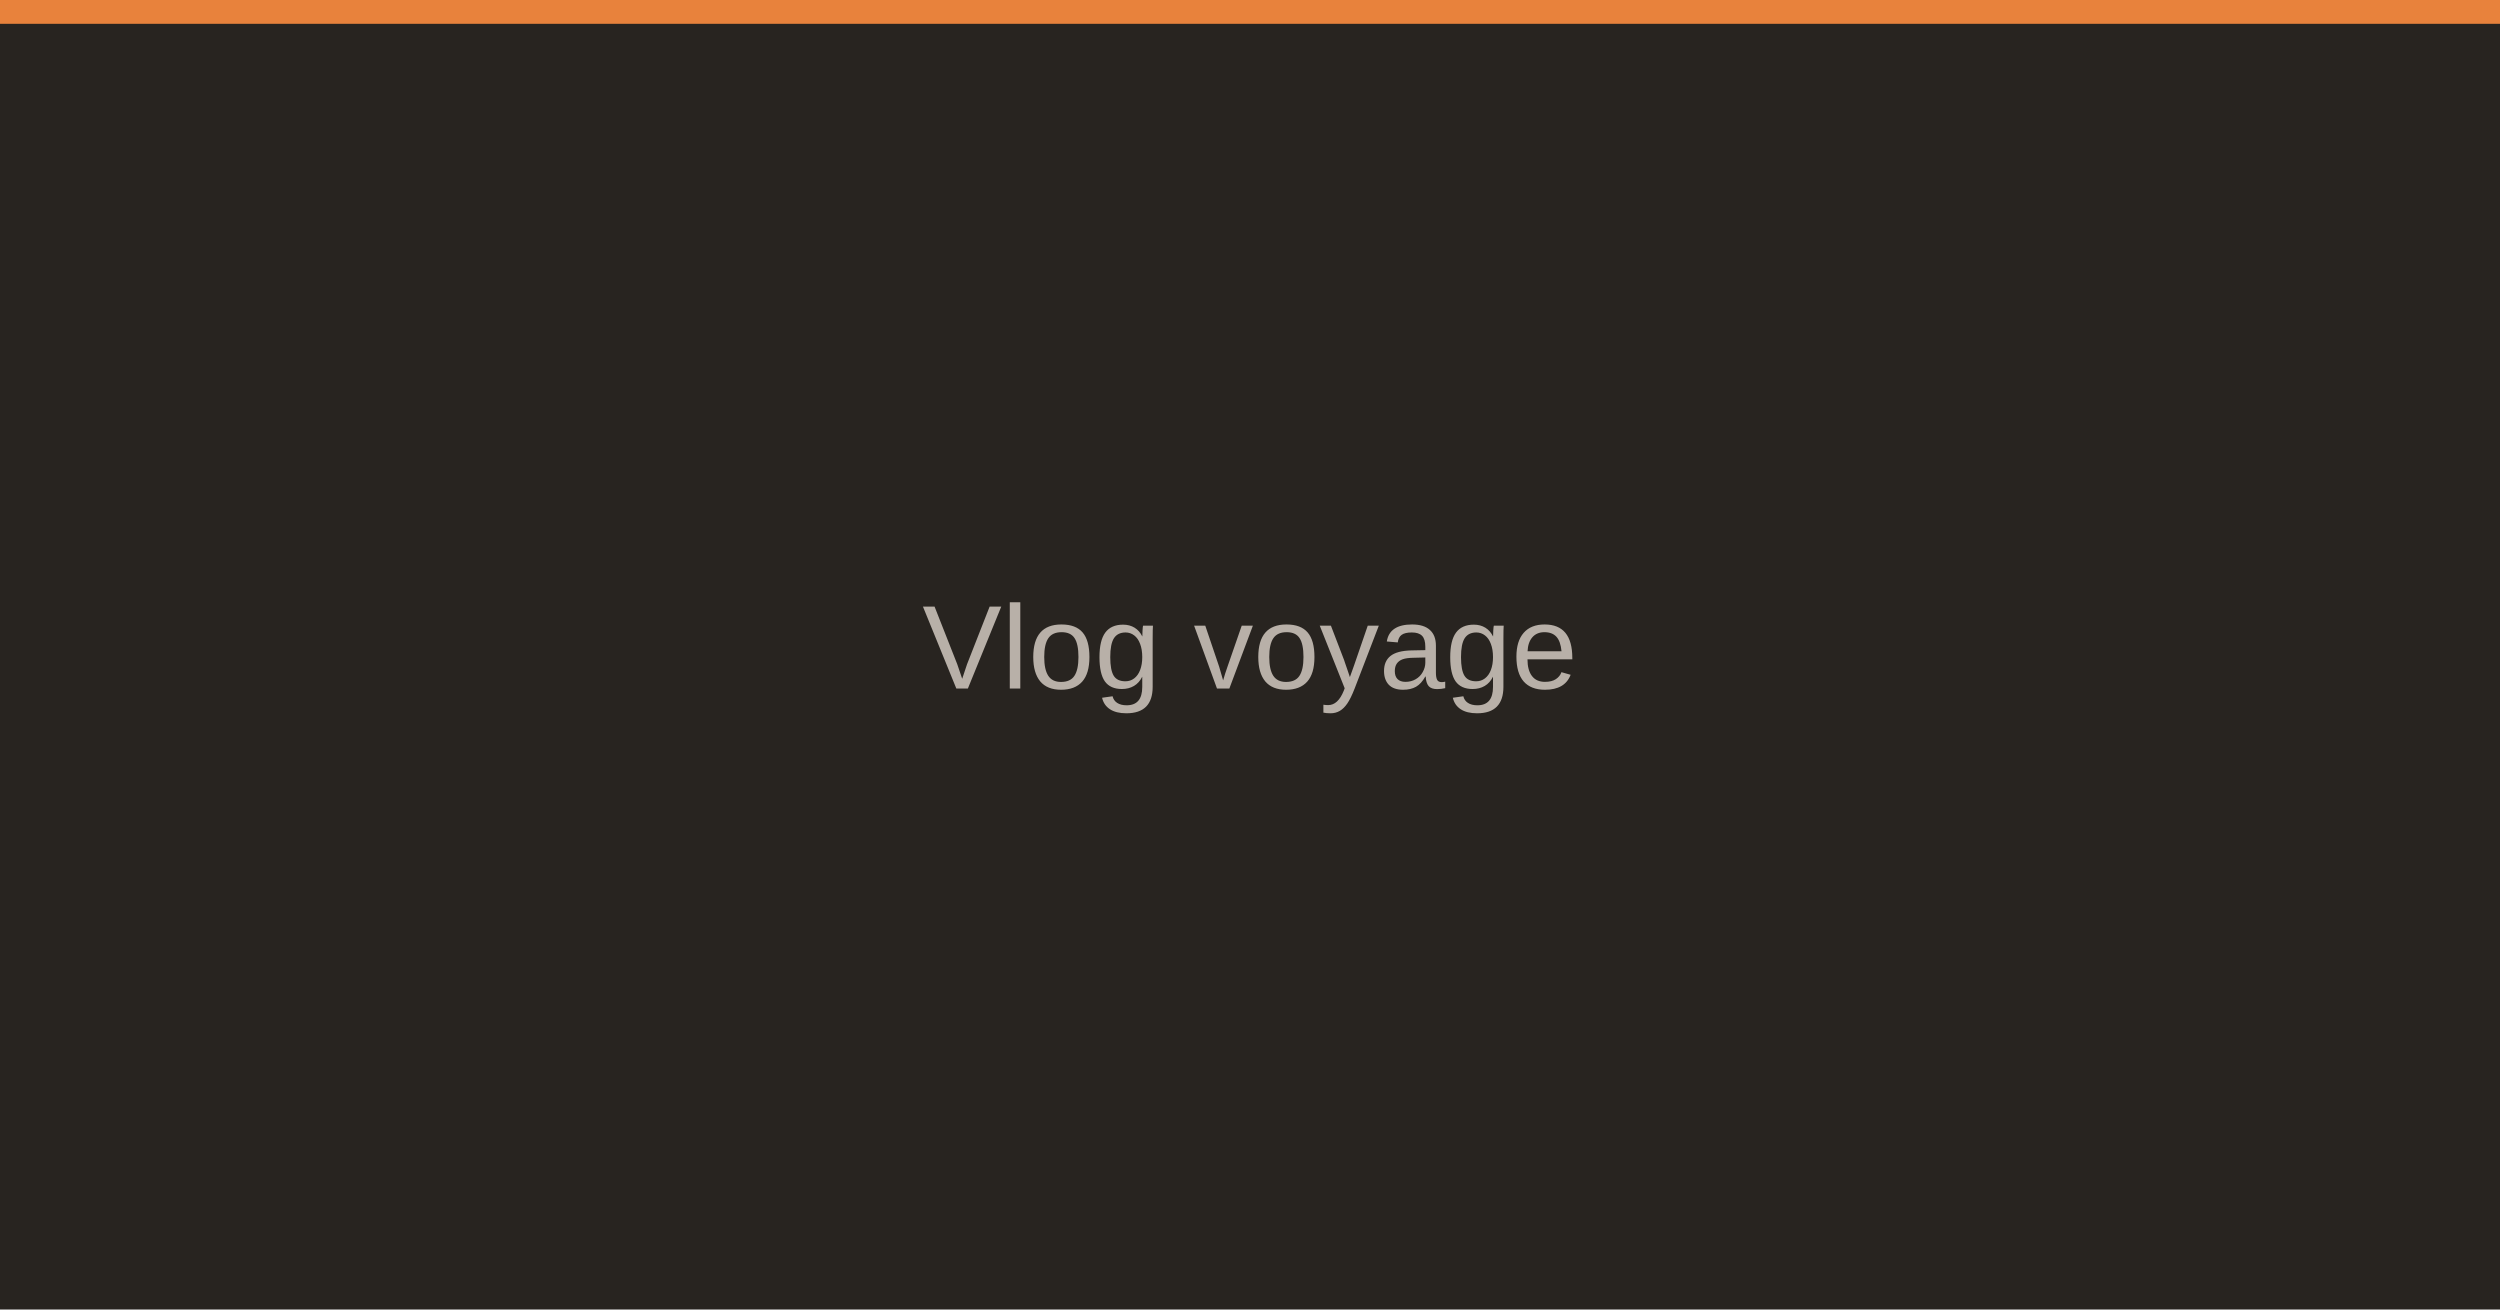
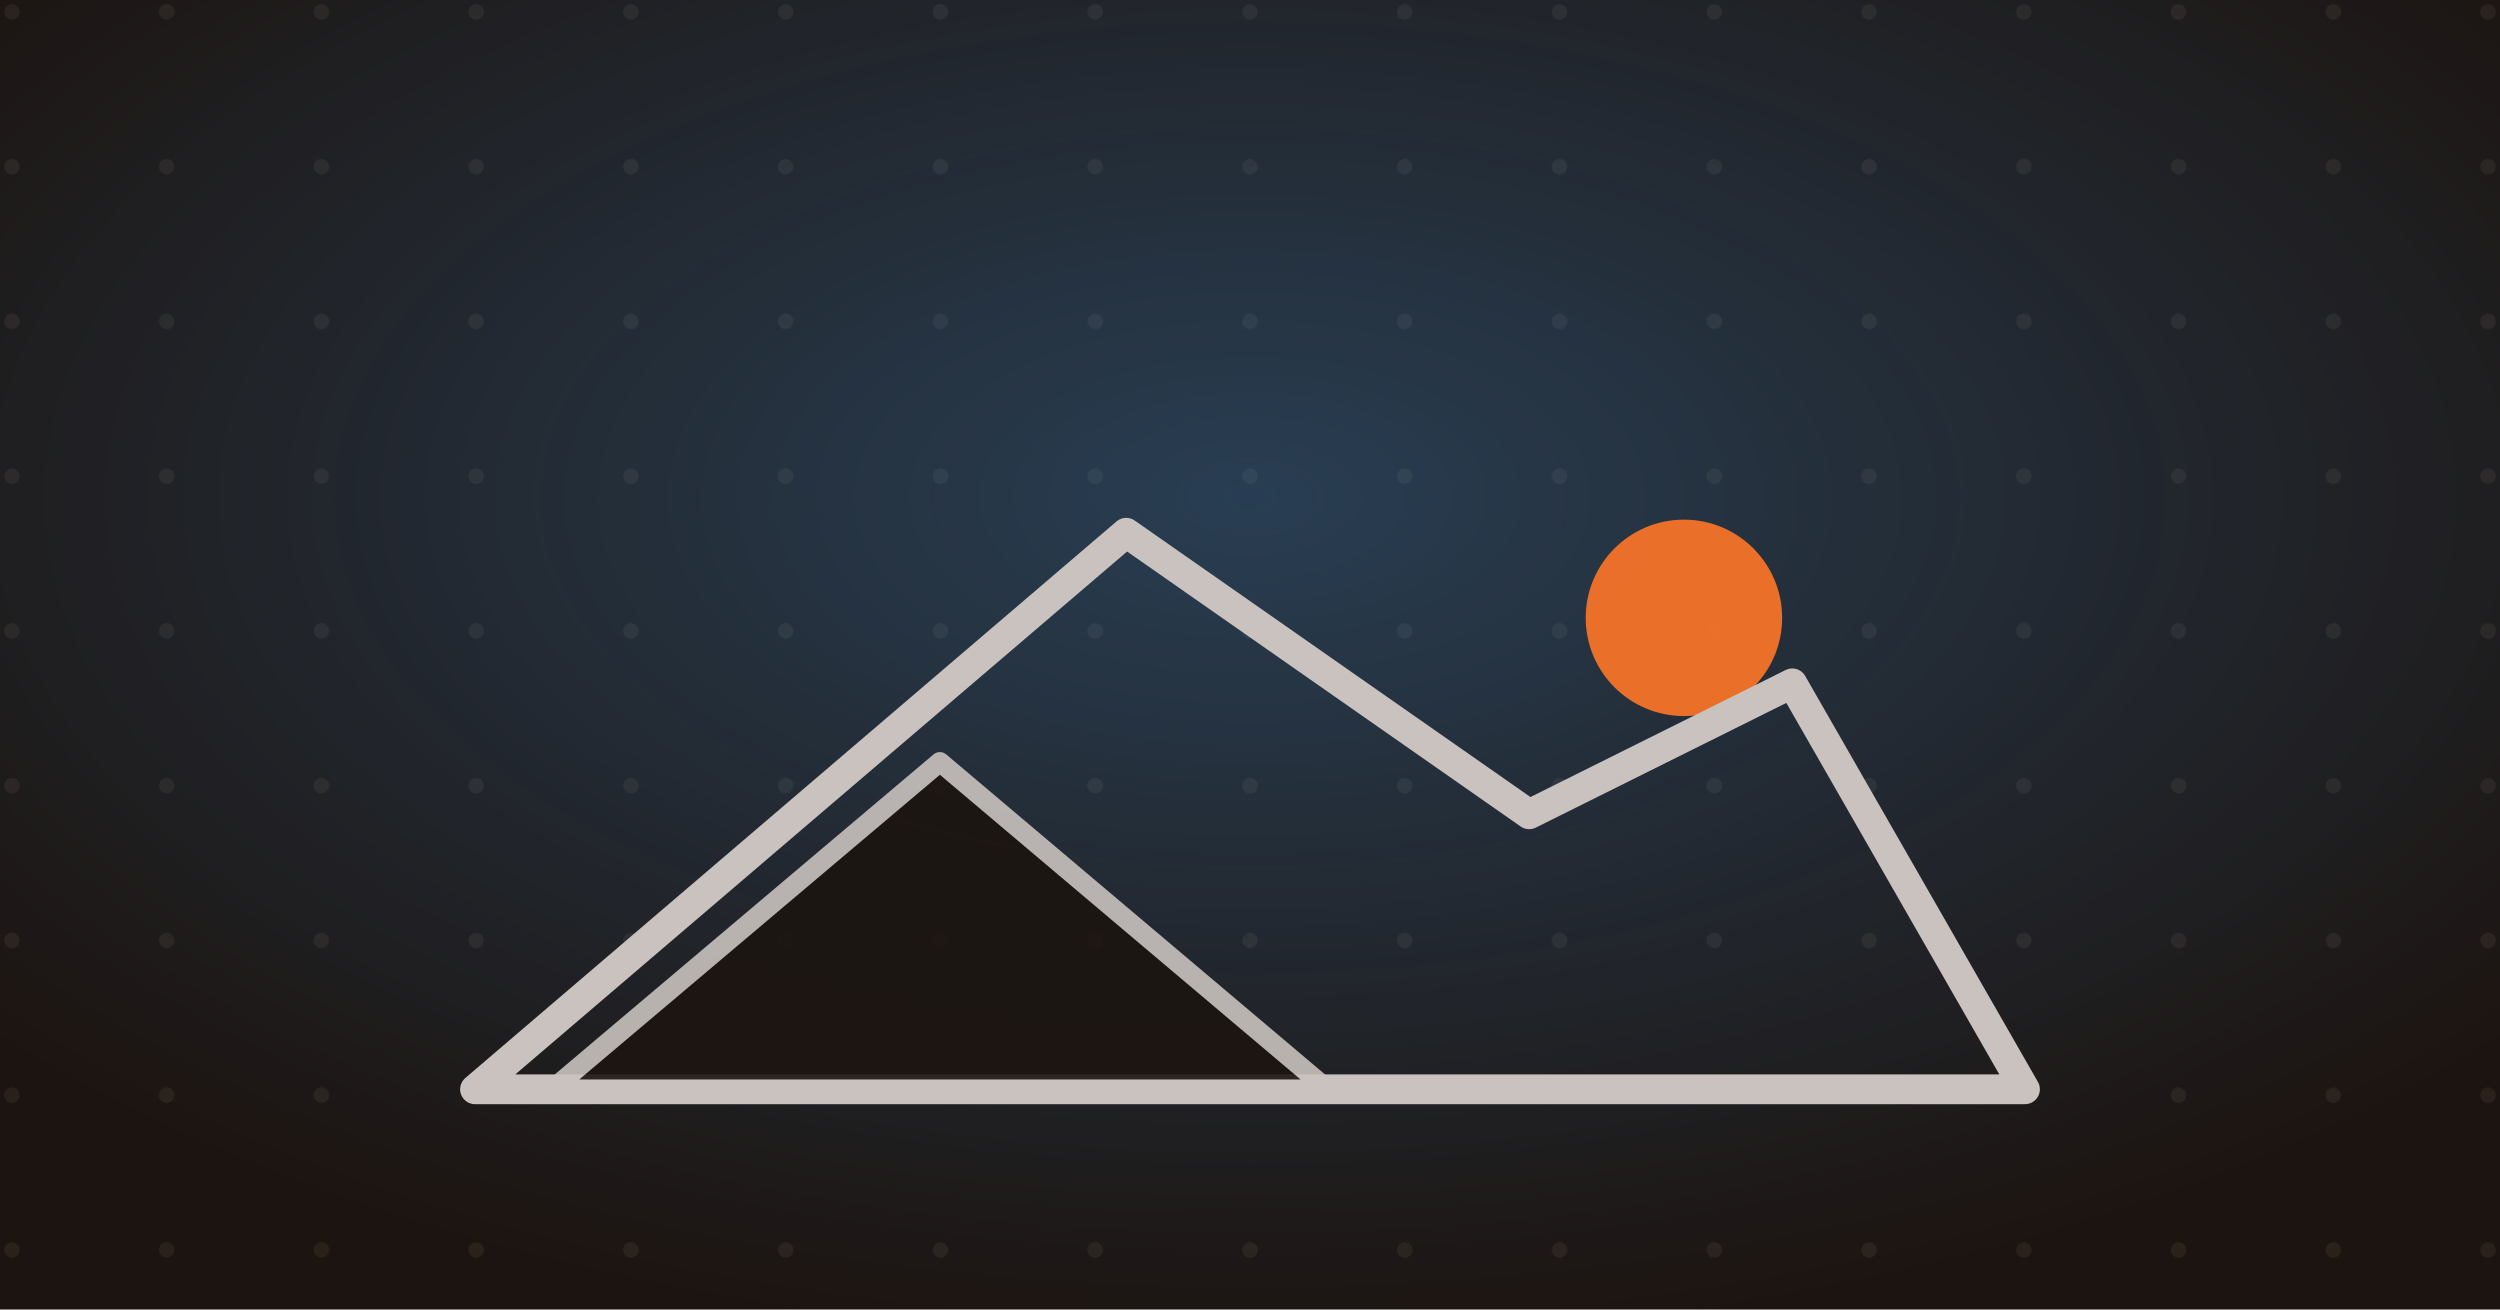
<svg xmlns="http://www.w3.org/2000/svg" viewBox="0 0 420 220" width="420" height="220">
-   <rect width="420" height="220" fill="#282420" />
-   <rect x="0" y="0" width="420" height="4" fill="#e8823c" />
-   <text x="50%" y="50%" font-family="IBM Plex Sans, Arial, sans-serif" font-size="20" fill="#b8b0a8" text-anchor="middle" dominant-baseline="middle">Vlog voyage</text>
+   <defs>
+     <pattern id="dots" width="26" height="26" patternUnits="userSpaceOnUse">
+       <circle cx="2" cy="2" r="1.3" fill="#2a211b" />
+     </pattern>
+     <radialGradient id="glow" cx="50%" cy="38%" r="65%">
+       <stop offset="0%" stop-color="#49a9ff" stop-opacity="0.28" />
+       <stop offset="100%" stop-color="#49a9ff" stop-opacity="0" />
+     </radialGradient>
+   </defs>
+   <rect width="420" height="220" fill="#1c1410" />
+   <rect width="420" height="220" fill="url(#dots)" />
+   <rect width="420" height="220" fill="url(#glow)" />
+   <circle cx="282.9" cy="103.8" r="16.5" fill="#ff7527" opacity="0.9" />
+   <polygon points="79.8,183.0 189.2,89.5 256.9,136.8 301.1,114.8 340.2,183.0" fill="none" stroke="#c9c2be" stroke-width="5.0" stroke-linejoin="round" />
+   <polygon points="92.8,183.0 157.9,128.0 223.0,183.0" fill="#1c1410" stroke="#c9c2be" stroke-width="3.3" stroke-linejoin="round" opacity="0.9" />
</svg>
